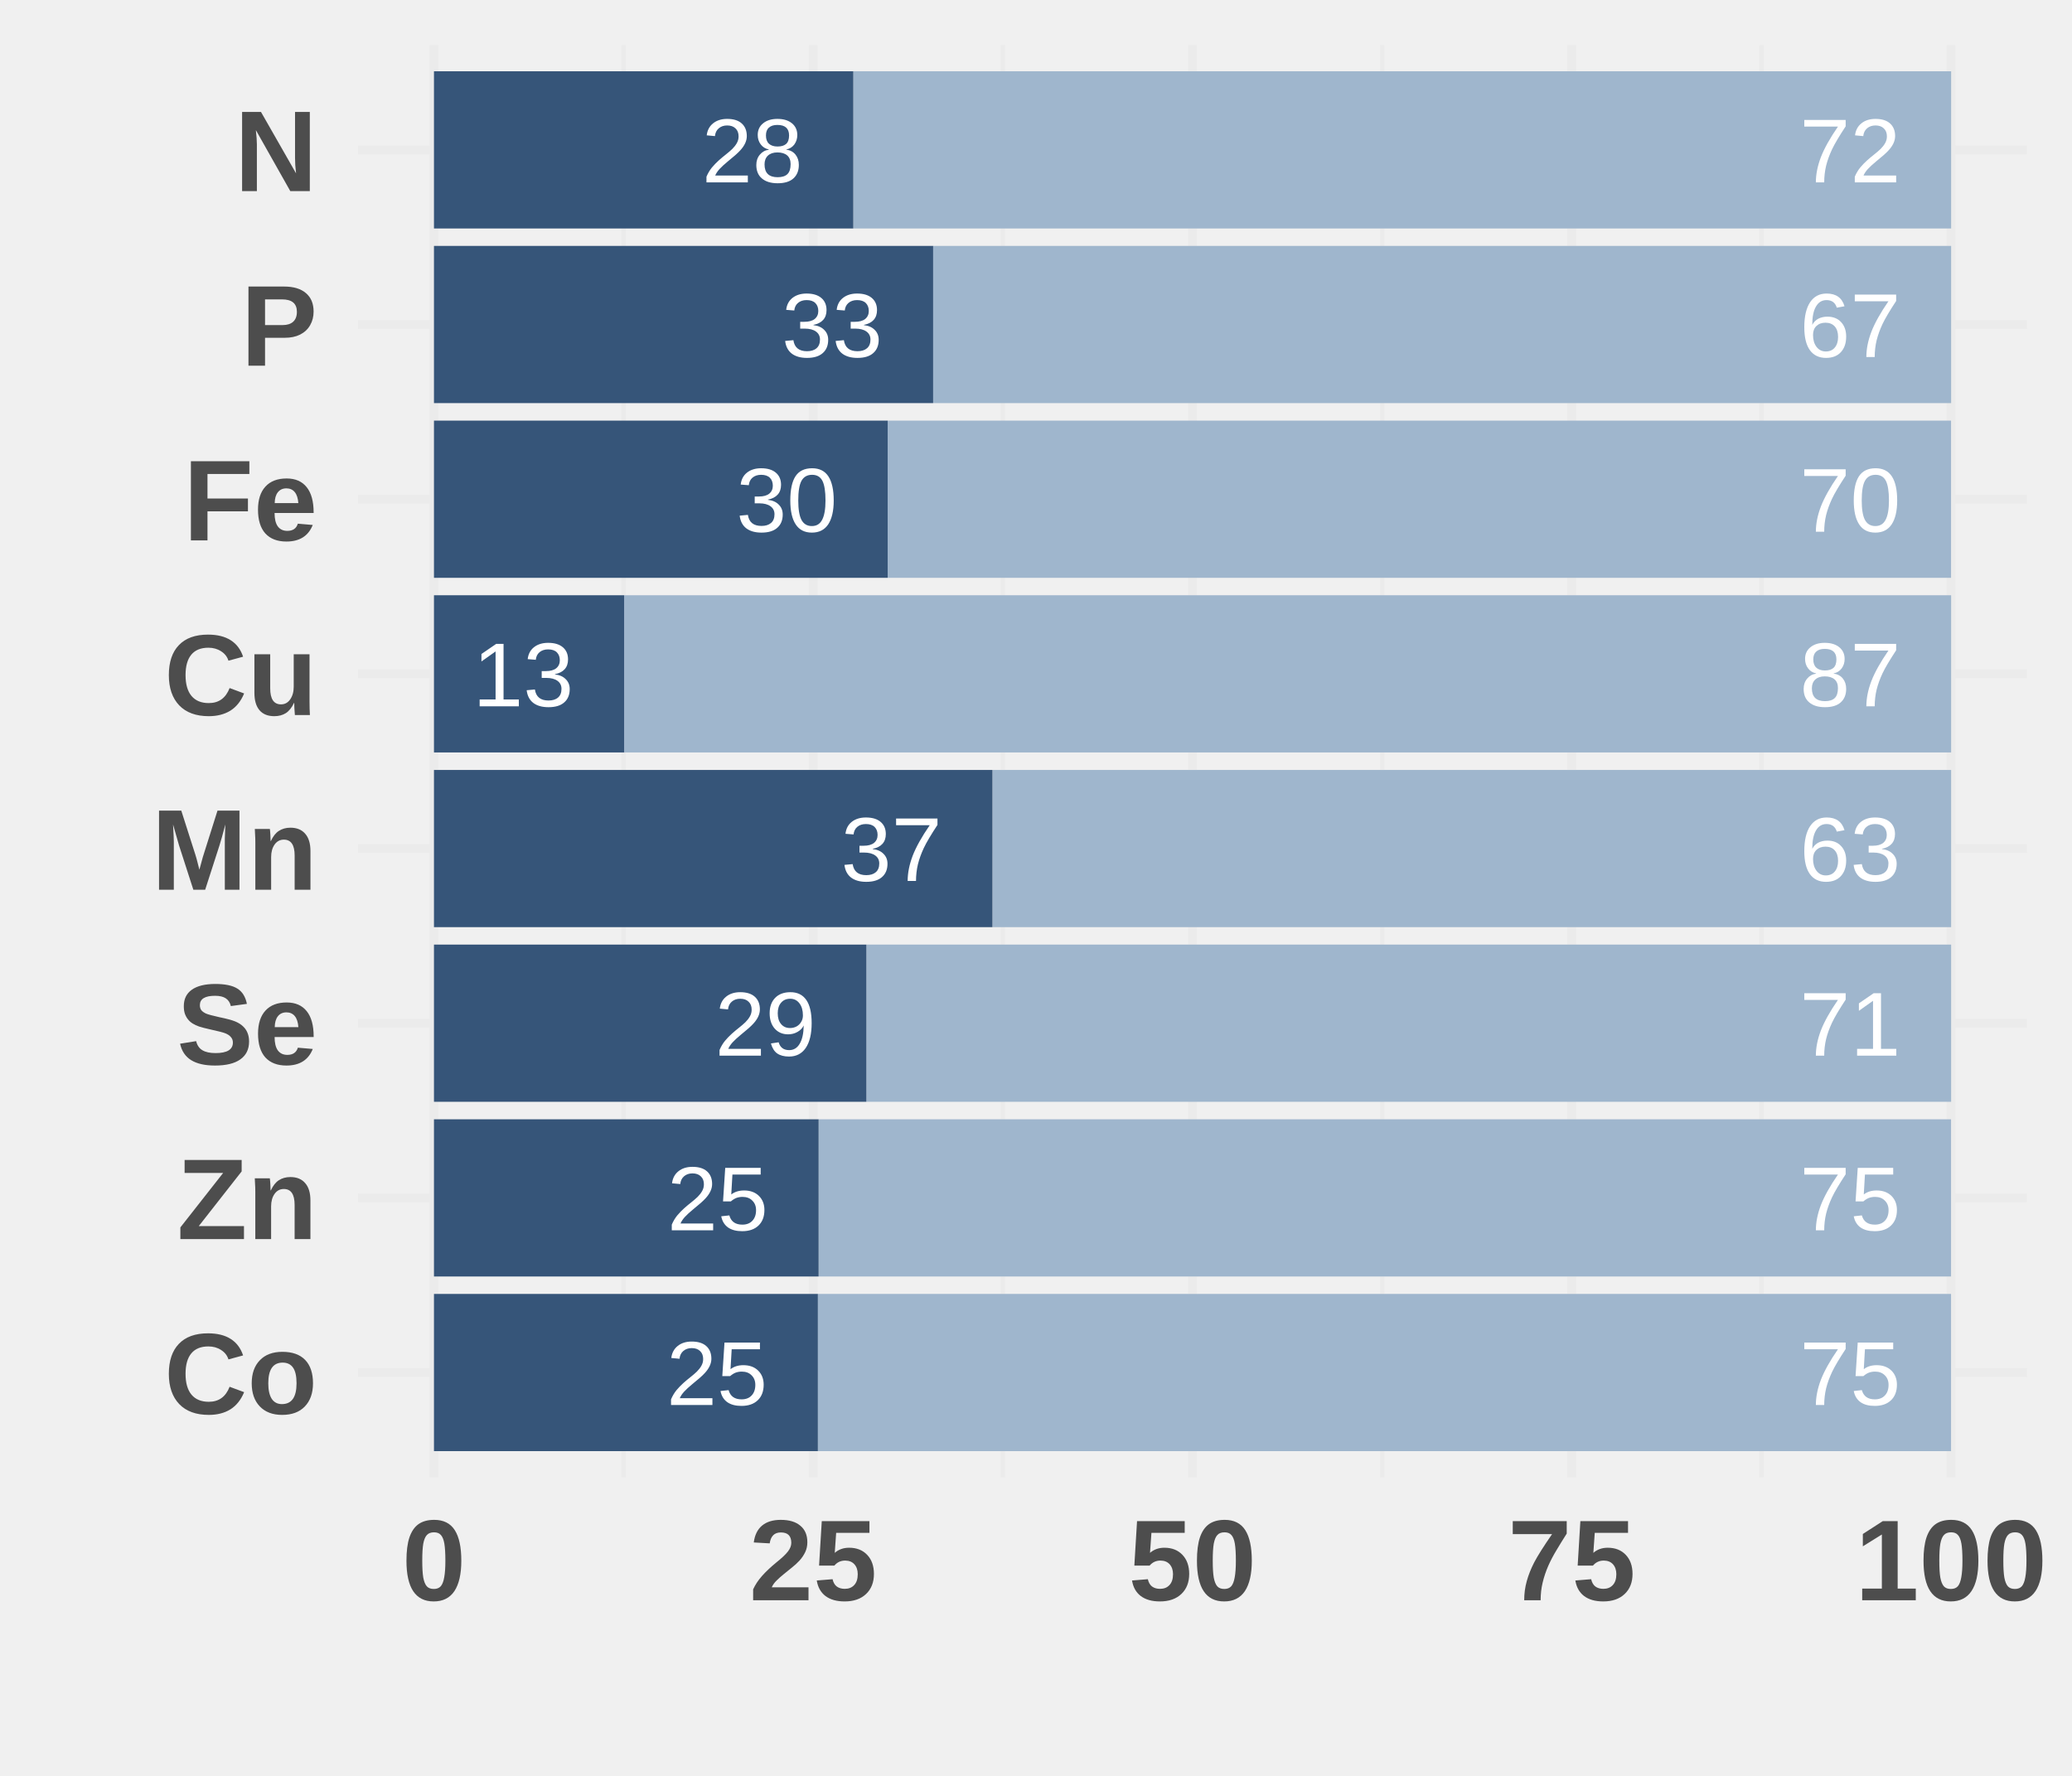
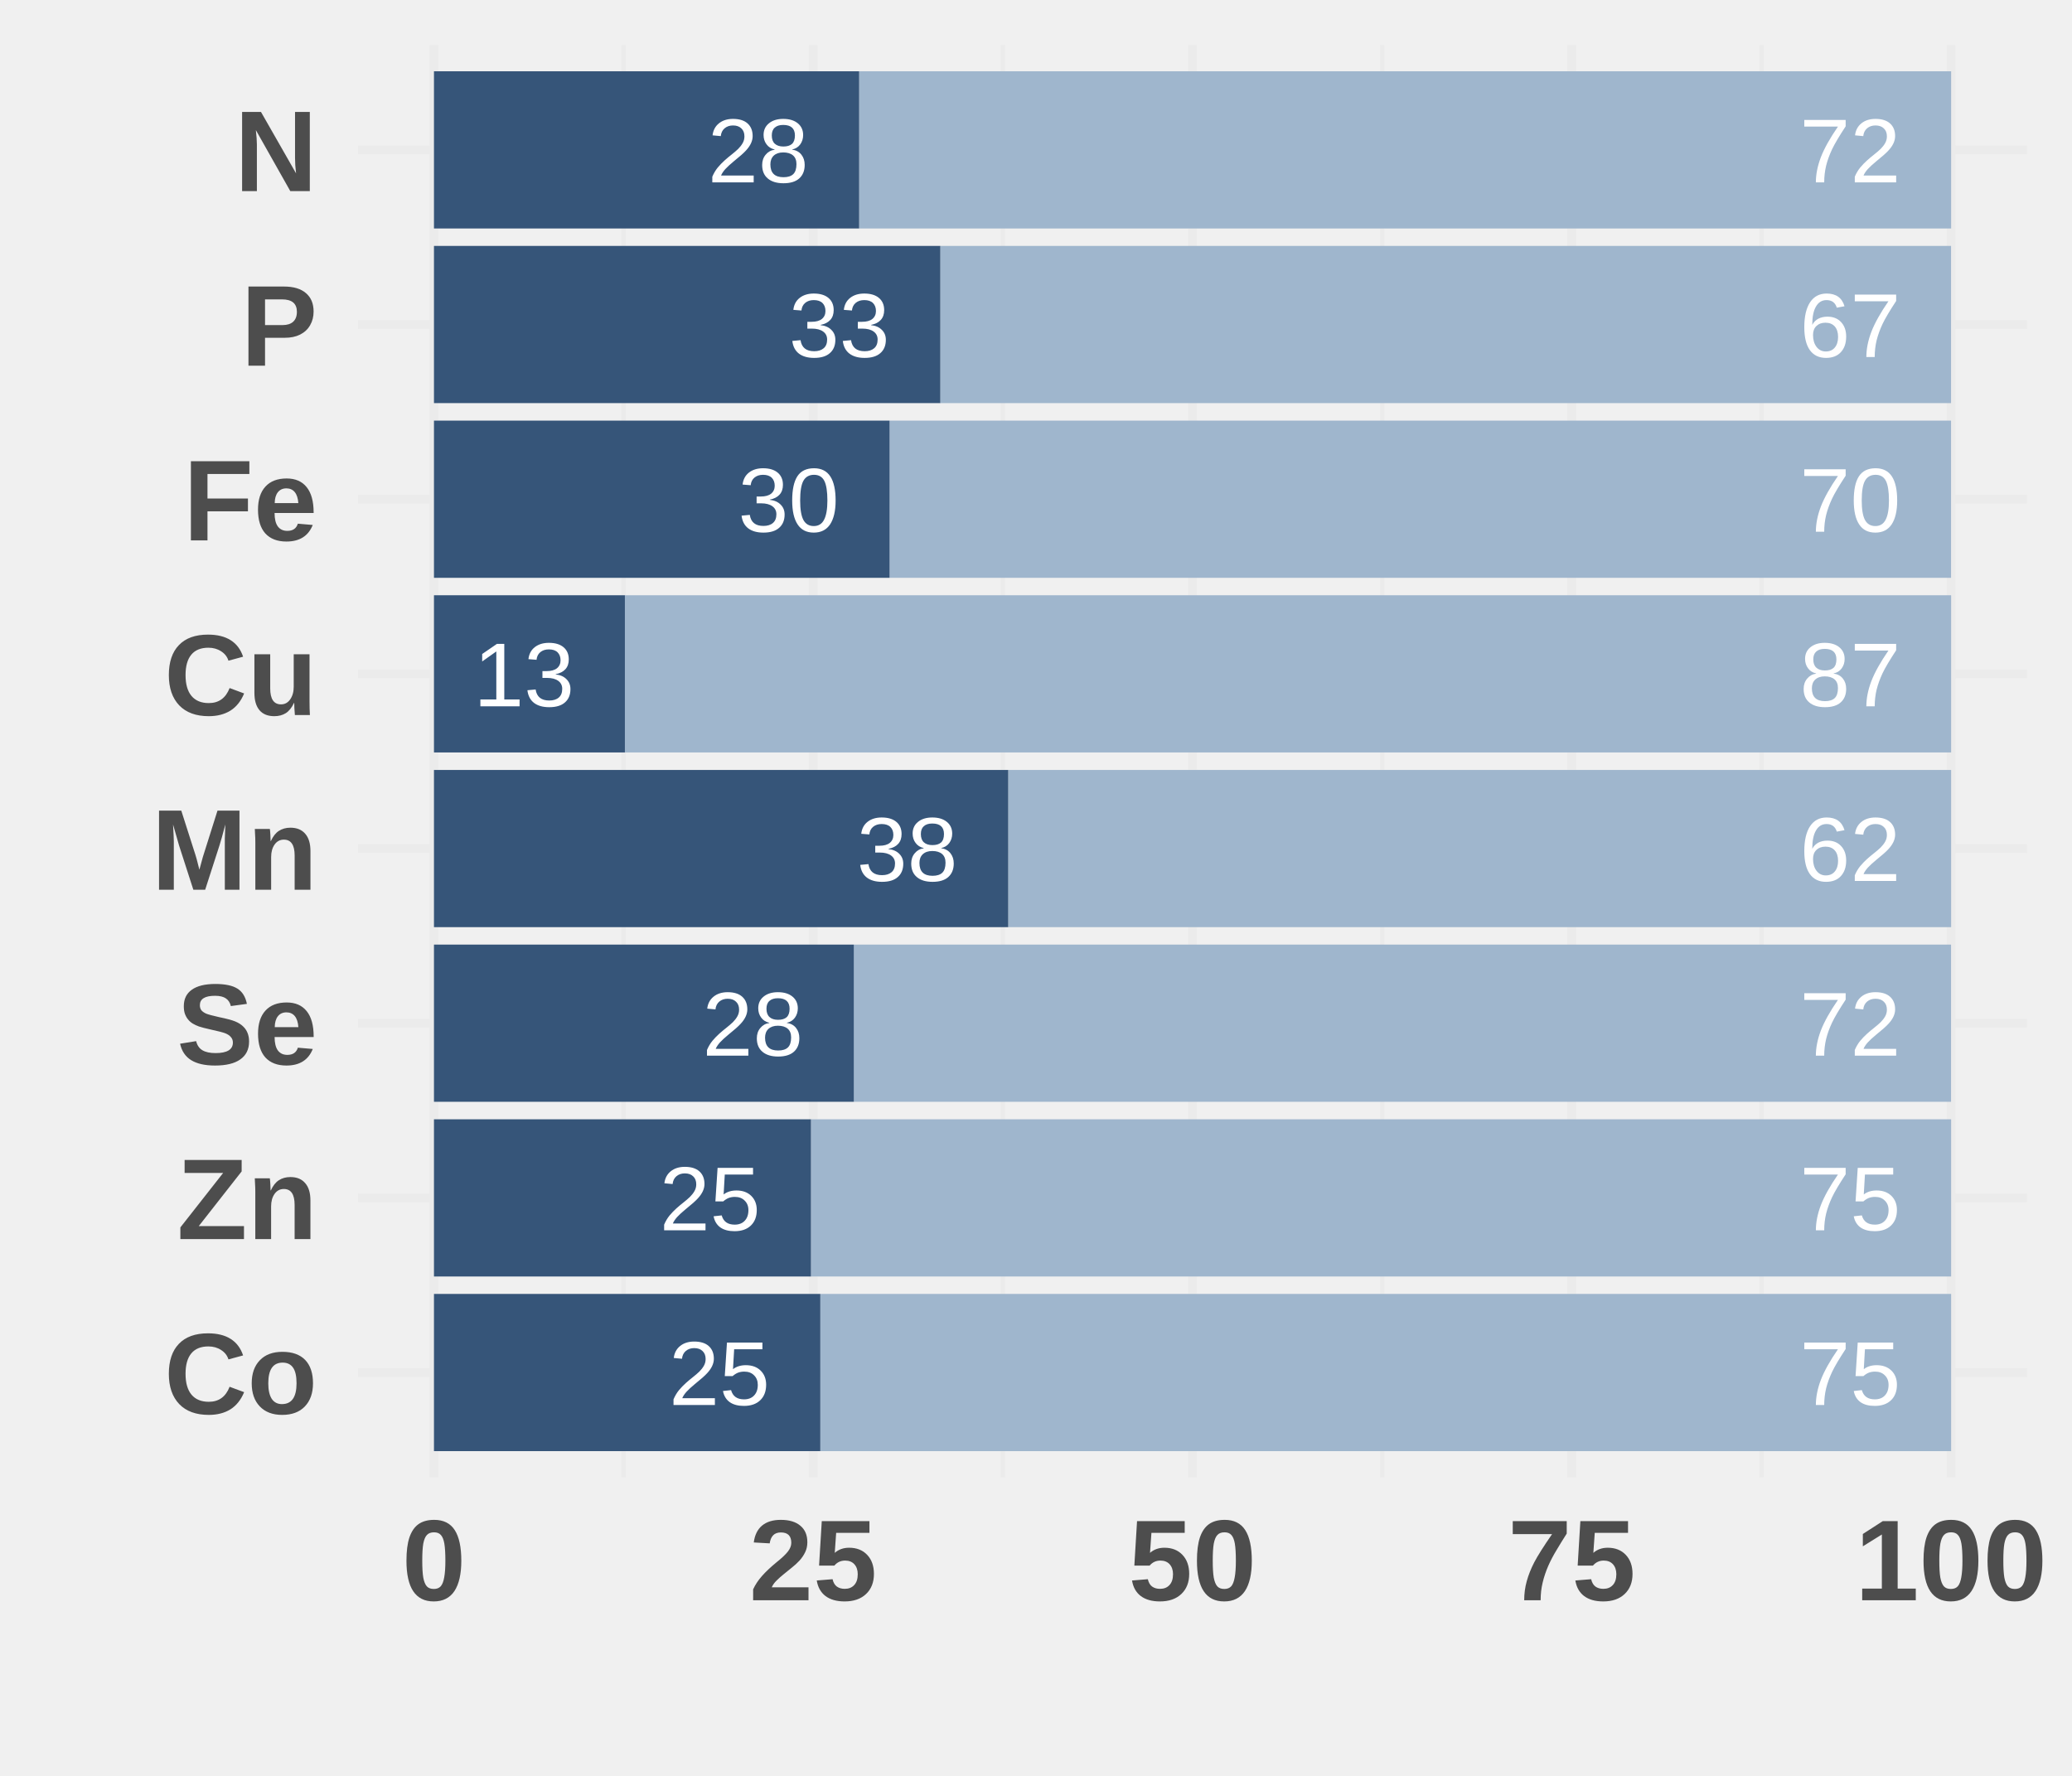
<svg xmlns="http://www.w3.org/2000/svg" class="svglite" width="252.00pt" height="216.00pt" viewBox="0 0 252.00 216.00">
  <defs>
    <style type="text/css">
    .svglite line, .svglite polyline, .svglite polygon, .svglite path, .svglite rect, .svglite circle {
      fill: none;
      stroke: #000000;
      stroke-linecap: round;
      stroke-linejoin: round;
      stroke-miterlimit: 10.00;
    }
    .svglite text {
      white-space: pre;
    }
  </style>
  </defs>
  <rect width="100%" height="100%" style="stroke: none; fill: none;" />
  <defs>
    <clipPath id="cpMC4wMHwyNTIuMDB8MC4wMHwyMTYuMDA=">
      <rect x="0.00" y="0.00" width="252.00" height="216.00" />
    </clipPath>
  </defs>
  <g clip-path="url(#cpMC4wMHwyNTIuMDB8MC4wMHwyMTYuMDA=)">
</g>
  <defs>
    <clipPath id="cpNDMuNTV8MjQ2LjUyfDUuNDh8MTc5LjY5">
      <rect x="43.55" y="5.48" width="202.97" height="174.21" />
    </clipPath>
  </defs>
  <g clip-path="url(#cpNDMuNTV8MjQ2LjUyfDUuNDh8MTc5LjY5)">
    <polyline points="75.84,179.69 75.84,5.48 " style="stroke-width: 0.53; stroke: #EBEBEB; stroke-linecap: butt;" />
    <polyline points="121.97,179.69 121.97,5.48 " style="stroke-width: 0.53; stroke: #EBEBEB; stroke-linecap: butt;" />
    <polyline points="168.10,179.69 168.10,5.48 " style="stroke-width: 0.53; stroke: #EBEBEB; stroke-linecap: butt;" />
    <polyline points="214.23,179.69 214.23,5.48 " style="stroke-width: 0.53; stroke: #EBEBEB; stroke-linecap: butt;" />
    <polyline points="43.55,166.94 246.52,166.94 " style="stroke-width: 1.07; stroke: #EBEBEB; stroke-linecap: butt;" />
    <polyline points="43.55,145.70 246.52,145.70 " style="stroke-width: 1.07; stroke: #EBEBEB; stroke-linecap: butt;" />
    <polyline points="43.55,124.45 246.52,124.45 " style="stroke-width: 1.07; stroke: #EBEBEB; stroke-linecap: butt;" />
    <polyline points="43.55,103.21 246.52,103.21 " style="stroke-width: 1.07; stroke: #EBEBEB; stroke-linecap: butt;" />
    <polyline points="43.55,81.96 246.52,81.96 " style="stroke-width: 1.07; stroke: #EBEBEB; stroke-linecap: butt;" />
    <polyline points="43.55,60.72 246.52,60.72 " style="stroke-width: 1.07; stroke: #EBEBEB; stroke-linecap: butt;" />
    <polyline points="43.55,39.47 246.52,39.47 " style="stroke-width: 1.07; stroke: #EBEBEB; stroke-linecap: butt;" />
    <polyline points="43.55,18.23 246.52,18.23 " style="stroke-width: 1.07; stroke: #EBEBEB; stroke-linecap: butt;" />
    <polyline points="52.78,179.69 52.78,5.48 " style="stroke-width: 1.07; stroke: #EBEBEB; stroke-linecap: butt;" />
    <polyline points="98.90,179.69 98.90,5.48 " style="stroke-width: 1.07; stroke: #EBEBEB; stroke-linecap: butt;" />
    <polyline points="145.03,179.69 145.03,5.48 " style="stroke-width: 1.07; stroke: #EBEBEB; stroke-linecap: butt;" />
    <polyline points="191.16,179.69 191.16,5.48 " style="stroke-width: 1.07; stroke: #EBEBEB; stroke-linecap: butt;" />
    <polyline points="237.29,179.69 237.29,5.48 " style="stroke-width: 1.07; stroke: #EBEBEB; stroke-linecap: butt;" />
-     <rect x="103.78" y="8.67" width="133.52" height="19.12" style="stroke-width: 1.07; stroke: none; stroke-linecap: square; stroke-linejoin: miter; fill: #9FB6CD;" />
-     <rect x="113.49" y="29.91" width="123.81" height="19.12" style="stroke-width: 1.07; stroke: none; stroke-linecap: square; stroke-linejoin: miter; fill: #9FB6CD;" />
-     <rect x="107.95" y="51.16" width="129.34" height="19.12" style="stroke-width: 1.07; stroke: none; stroke-linecap: square; stroke-linejoin: miter; fill: #9FB6CD;" />
-     <rect x="75.91" y="72.40" width="161.39" height="19.12" style="stroke-width: 1.07; stroke: none; stroke-linecap: square; stroke-linejoin: miter; fill: #9FB6CD;" />
-     <rect x="120.70" y="93.65" width="116.60" height="19.12" style="stroke-width: 1.07; stroke: none; stroke-linecap: square; stroke-linejoin: miter; fill: #9FB6CD;" />
-     <rect x="105.37" y="114.89" width="131.93" height="19.12" style="stroke-width: 1.07; stroke: none; stroke-linecap: square; stroke-linejoin: miter; fill: #9FB6CD;" />
-     <rect x="99.55" y="136.14" width="137.74" height="19.12" style="stroke-width: 1.07; stroke: none; stroke-linecap: square; stroke-linejoin: miter; fill: #9FB6CD;" />
-     <rect x="99.46" y="157.38" width="137.83" height="19.12" style="stroke-width: 1.07; stroke: none; stroke-linecap: square; stroke-linejoin: miter; fill: #9FB6CD;" />
-     <rect x="52.78" y="8.67" width="51.00" height="19.12" style="stroke-width: 1.07; stroke: none; stroke-linecap: square; stroke-linejoin: miter; fill: #365579;" />
-     <rect x="52.78" y="29.91" width="60.71" height="19.12" style="stroke-width: 1.07; stroke: none; stroke-linecap: square; stroke-linejoin: miter; fill: #365579;" />
-     <rect x="52.78" y="51.16" width="55.18" height="19.12" style="stroke-width: 1.07; stroke: none; stroke-linecap: square; stroke-linejoin: miter; fill: #365579;" />
-     <rect x="52.78" y="72.40" width="23.13" height="19.12" style="stroke-width: 1.07; stroke: none; stroke-linecap: square; stroke-linejoin: miter; fill: #365579;" />
-     <rect x="52.78" y="93.65" width="67.92" height="19.12" style="stroke-width: 1.07; stroke: none; stroke-linecap: square; stroke-linejoin: miter; fill: #365579;" />
-     <rect x="52.78" y="114.89" width="52.59" height="19.12" style="stroke-width: 1.07; stroke: none; stroke-linecap: square; stroke-linejoin: miter; fill: #365579;" />
-     <rect x="52.78" y="136.14" width="46.78" height="19.12" style="stroke-width: 1.07; stroke: none; stroke-linecap: square; stroke-linejoin: miter; fill: #365579;" />
-     <rect x="52.78" y="157.38" width="46.69" height="19.12" style="stroke-width: 1.07; stroke: none; stroke-linecap: square; stroke-linejoin: miter; fill: #365579;" />
+     <rect x="104.49" y="8.67" width="132.81" height="19.12" style="stroke-width: 1.07; stroke: none; stroke-linecap: square; stroke-linejoin: miter; fill: #9FB6CD;" />
+     <rect x="114.35" y="29.91" width="122.94" height="19.12" style="stroke-width: 1.07; stroke: none; stroke-linecap: square; stroke-linejoin: miter; fill: #9FB6CD;" />
+     <rect x="108.18" y="51.16" width="129.11" height="19.12" style="stroke-width: 1.07; stroke: none; stroke-linecap: square; stroke-linejoin: miter; fill: #9FB6CD;" />
+     <rect x="76.00" y="72.40" width="161.30" height="19.12" style="stroke-width: 1.07; stroke: none; stroke-linecap: square; stroke-linejoin: miter; fill: #9FB6CD;" />
+     <rect x="122.62" y="93.65" width="114.68" height="19.12" style="stroke-width: 1.07; stroke: none; stroke-linecap: square; stroke-linejoin: miter; fill: #9FB6CD;" />
+     <rect x="103.83" y="114.89" width="133.46" height="19.12" style="stroke-width: 1.07; stroke: none; stroke-linecap: square; stroke-linejoin: miter; fill: #9FB6CD;" />
+     <rect x="98.63" y="136.14" width="138.67" height="19.12" style="stroke-width: 1.07; stroke: none; stroke-linecap: square; stroke-linejoin: miter; fill: #9FB6CD;" />
+     <rect x="99.77" y="157.38" width="137.53" height="19.12" style="stroke-width: 1.07; stroke: none; stroke-linecap: square; stroke-linejoin: miter; fill: #9FB6CD;" />
+     <rect x="52.78" y="8.67" width="51.71" height="19.12" style="stroke-width: 1.07; stroke: none; stroke-linecap: square; stroke-linejoin: miter; fill: #365579;" />
+     <rect x="52.78" y="29.91" width="61.58" height="19.12" style="stroke-width: 1.07; stroke: none; stroke-linecap: square; stroke-linejoin: miter; fill: #365579;" />
+     <rect x="52.78" y="51.16" width="55.41" height="19.12" style="stroke-width: 1.07; stroke: none; stroke-linecap: square; stroke-linejoin: miter; fill: #365579;" />
+     <rect x="52.78" y="72.40" width="23.22" height="19.12" style="stroke-width: 1.07; stroke: none; stroke-linecap: square; stroke-linejoin: miter; fill: #365579;" />
+     <rect x="52.78" y="93.65" width="69.84" height="19.12" style="stroke-width: 1.07; stroke: none; stroke-linecap: square; stroke-linejoin: miter; fill: #365579;" />
+     <rect x="52.78" y="114.89" width="51.06" height="19.12" style="stroke-width: 1.07; stroke: none; stroke-linecap: square; stroke-linejoin: miter; fill: #365579;" />
+     <rect x="52.78" y="136.14" width="45.85" height="19.12" style="stroke-width: 1.07; stroke: none; stroke-linecap: square; stroke-linejoin: miter; fill: #365579;" />
+     <rect x="52.78" y="157.38" width="46.99" height="19.12" style="stroke-width: 1.07; stroke: none; stroke-linecap: square; stroke-linejoin: miter; fill: #365579;" />
    <text x="231.16" y="22.18" text-anchor="end" style="font-size: 11.04px;fill: #FFFFFF; font-family: &quot;Arial&quot;;" textLength="12.27px" lengthAdjust="spacingAndGlyphs">72</text>
    <text x="231.16" y="43.42" text-anchor="end" style="font-size: 11.04px;fill: #FFFFFF; font-family: &quot;Arial&quot;;" textLength="12.27px" lengthAdjust="spacingAndGlyphs">67</text>
    <text x="231.16" y="64.67" text-anchor="end" style="font-size: 11.04px;fill: #FFFFFF; font-family: &quot;Arial&quot;;" textLength="12.27px" lengthAdjust="spacingAndGlyphs">70</text>
    <text x="231.16" y="85.91" text-anchor="end" style="font-size: 11.04px;fill: #FFFFFF; font-family: &quot;Arial&quot;;" textLength="12.27px" lengthAdjust="spacingAndGlyphs">87</text>
-     <text x="231.16" y="107.15" text-anchor="end" style="font-size: 11.04px;fill: #FFFFFF; font-family: &quot;Arial&quot;;" textLength="12.27px" lengthAdjust="spacingAndGlyphs">63</text>
-     <text x="231.16" y="128.40" text-anchor="end" style="font-size: 11.04px;fill: #FFFFFF; font-family: &quot;Arial&quot;;" textLength="12.27px" lengthAdjust="spacingAndGlyphs">71</text>
+     <text x="231.16" y="107.15" text-anchor="end" style="font-size: 11.04px;fill: #FFFFFF; font-family: &quot;Arial&quot;;" textLength="12.27px" lengthAdjust="spacingAndGlyphs">62</text>
+     <text x="231.16" y="128.40" text-anchor="end" style="font-size: 11.04px;fill: #FFFFFF; font-family: &quot;Arial&quot;;" textLength="12.27px" lengthAdjust="spacingAndGlyphs">72</text>
    <text x="231.16" y="149.64" text-anchor="end" style="font-size: 11.04px;fill: #FFFFFF; font-family: &quot;Arial&quot;;" textLength="12.27px" lengthAdjust="spacingAndGlyphs">75</text>
    <text x="231.16" y="170.89" text-anchor="end" style="font-size: 11.04px;fill: #FFFFFF; font-family: &quot;Arial&quot;;" textLength="12.27px" lengthAdjust="spacingAndGlyphs">75</text>
-     <text x="97.64" y="22.18" text-anchor="end" style="font-size: 11.04px;fill: #FFFFFF; font-family: &quot;Arial&quot;;" textLength="12.27px" lengthAdjust="spacingAndGlyphs">28</text>
-     <text x="107.35" y="43.42" text-anchor="end" style="font-size: 11.04px;fill: #FFFFFF; font-family: &quot;Arial&quot;;" textLength="12.27px" lengthAdjust="spacingAndGlyphs">33</text>
-     <text x="101.82" y="64.67" text-anchor="end" style="font-size: 11.04px;fill: #FFFFFF; font-family: &quot;Arial&quot;;" textLength="12.27px" lengthAdjust="spacingAndGlyphs">30</text>
-     <text x="69.77" y="85.91" text-anchor="end" style="font-size: 11.04px;fill: #FFFFFF; font-family: &quot;Arial&quot;;" textLength="12.27px" lengthAdjust="spacingAndGlyphs">13</text>
-     <text x="114.56" y="107.15" text-anchor="end" style="font-size: 11.04px;fill: #FFFFFF; font-family: &quot;Arial&quot;;" textLength="12.27px" lengthAdjust="spacingAndGlyphs">37</text>
-     <text x="99.23" y="128.40" text-anchor="end" style="font-size: 11.04px;fill: #FFFFFF; font-family: &quot;Arial&quot;;" textLength="12.27px" lengthAdjust="spacingAndGlyphs">29</text>
-     <text x="93.42" y="149.64" text-anchor="end" style="font-size: 11.04px;fill: #FFFFFF; font-family: &quot;Arial&quot;;" textLength="12.27px" lengthAdjust="spacingAndGlyphs">25</text>
-     <text x="93.33" y="170.89" text-anchor="end" style="font-size: 11.04px;fill: #FFFFFF; font-family: &quot;Arial&quot;;" textLength="12.27px" lengthAdjust="spacingAndGlyphs">25</text>
+     <text x="98.35" y="22.18" text-anchor="end" style="font-size: 11.04px;fill: #FFFFFF; font-family: &quot;Arial&quot;;" textLength="12.27px" lengthAdjust="spacingAndGlyphs">28</text>
+     <text x="108.22" y="43.42" text-anchor="end" style="font-size: 11.04px;fill: #FFFFFF; font-family: &quot;Arial&quot;;" textLength="12.27px" lengthAdjust="spacingAndGlyphs">33</text>
+     <text x="102.05" y="64.67" text-anchor="end" style="font-size: 11.04px;fill: #FFFFFF; font-family: &quot;Arial&quot;;" textLength="12.27px" lengthAdjust="spacingAndGlyphs">30</text>
+     <text x="69.86" y="85.91" text-anchor="end" style="font-size: 11.04px;fill: #FFFFFF; font-family: &quot;Arial&quot;;" textLength="12.27px" lengthAdjust="spacingAndGlyphs">13</text>
+     <text x="116.48" y="107.15" text-anchor="end" style="font-size: 11.04px;fill: #FFFFFF; font-family: &quot;Arial&quot;;" textLength="12.27px" lengthAdjust="spacingAndGlyphs">38</text>
+     <text x="97.70" y="128.40" text-anchor="end" style="font-size: 11.04px;fill: #FFFFFF; font-family: &quot;Arial&quot;;" textLength="12.27px" lengthAdjust="spacingAndGlyphs">28</text>
+     <text x="92.49" y="149.64" text-anchor="end" style="font-size: 11.04px;fill: #FFFFFF; font-family: &quot;Arial&quot;;" textLength="12.27px" lengthAdjust="spacingAndGlyphs">25</text>
+     <text x="93.63" y="170.89" text-anchor="end" style="font-size: 11.04px;fill: #FFFFFF; font-family: &quot;Arial&quot;;" textLength="12.27px" lengthAdjust="spacingAndGlyphs">25</text>
  </g>
  <g clip-path="url(#cpMC4wMHwyNTIuMDB8MC4wMHwyMTYuMDA=)">
    <text x="38.62" y="171.95" text-anchor="end" style="font-size: 14.00px; font-weight: bold;fill: #4D4D4D; font-family: &quot;Arial&quot;;" textLength="18.66px" lengthAdjust="spacingAndGlyphs">Co</text>
    <text x="38.62" y="150.71" text-anchor="end" style="font-size: 14.00px; font-weight: bold;fill: #4D4D4D; font-family: &quot;Arial&quot;;" textLength="17.09px" lengthAdjust="spacingAndGlyphs">Zn</text>
    <text x="38.62" y="129.46" text-anchor="end" style="font-size: 14.00px; font-weight: bold;fill: #4D4D4D; font-family: &quot;Arial&quot;;" textLength="17.12px" lengthAdjust="spacingAndGlyphs">Se</text>
    <text x="38.62" y="108.22" text-anchor="end" style="font-size: 14.00px; font-weight: bold;fill: #4D4D4D; font-family: &quot;Arial&quot;;" textLength="20.20px" lengthAdjust="spacingAndGlyphs">Mn</text>
    <text x="38.62" y="86.97" text-anchor="end" style="font-size: 14.00px; font-weight: bold;fill: #4D4D4D; font-family: &quot;Arial&quot;;" textLength="18.66px" lengthAdjust="spacingAndGlyphs">Cu</text>
    <text x="38.62" y="65.73" text-anchor="end" style="font-size: 14.00px; font-weight: bold;fill: #4D4D4D; font-family: &quot;Arial&quot;;" textLength="16.33px" lengthAdjust="spacingAndGlyphs">Fe</text>
    <text x="38.62" y="44.48" text-anchor="end" style="font-size: 14.00px; font-weight: bold;fill: #4D4D4D; font-family: &quot;Arial&quot;;" textLength="9.34px" lengthAdjust="spacingAndGlyphs">P</text>
    <text x="38.62" y="23.24" text-anchor="end" style="font-size: 14.00px; font-weight: bold;fill: #4D4D4D; font-family: &quot;Arial&quot;;" textLength="10.11px" lengthAdjust="spacingAndGlyphs">N</text>
    <text x="52.78" y="194.64" text-anchor="middle" style="font-size: 14.00px; font-weight: bold;fill: #4D4D4D; font-family: &quot;Arial&quot;;" textLength="7.78px" lengthAdjust="spacingAndGlyphs">0</text>
    <text x="98.90" y="194.64" text-anchor="middle" style="font-size: 14.00px; font-weight: bold;fill: #4D4D4D; font-family: &quot;Arial&quot;;" textLength="15.57px" lengthAdjust="spacingAndGlyphs">25</text>
    <text x="145.03" y="194.64" text-anchor="middle" style="font-size: 14.00px; font-weight: bold;fill: #4D4D4D; font-family: &quot;Arial&quot;;" textLength="15.57px" lengthAdjust="spacingAndGlyphs">50</text>
    <text x="191.16" y="194.64" text-anchor="middle" style="font-size: 14.00px; font-weight: bold;fill: #4D4D4D; font-family: &quot;Arial&quot;;" textLength="15.57px" lengthAdjust="spacingAndGlyphs">75</text>
    <text x="237.29" y="194.64" text-anchor="middle" style="font-size: 14.00px; font-weight: bold;fill: #4D4D4D; font-family: &quot;Arial&quot;;" textLength="23.35px" lengthAdjust="spacingAndGlyphs">100</text>
  </g>
</svg>
